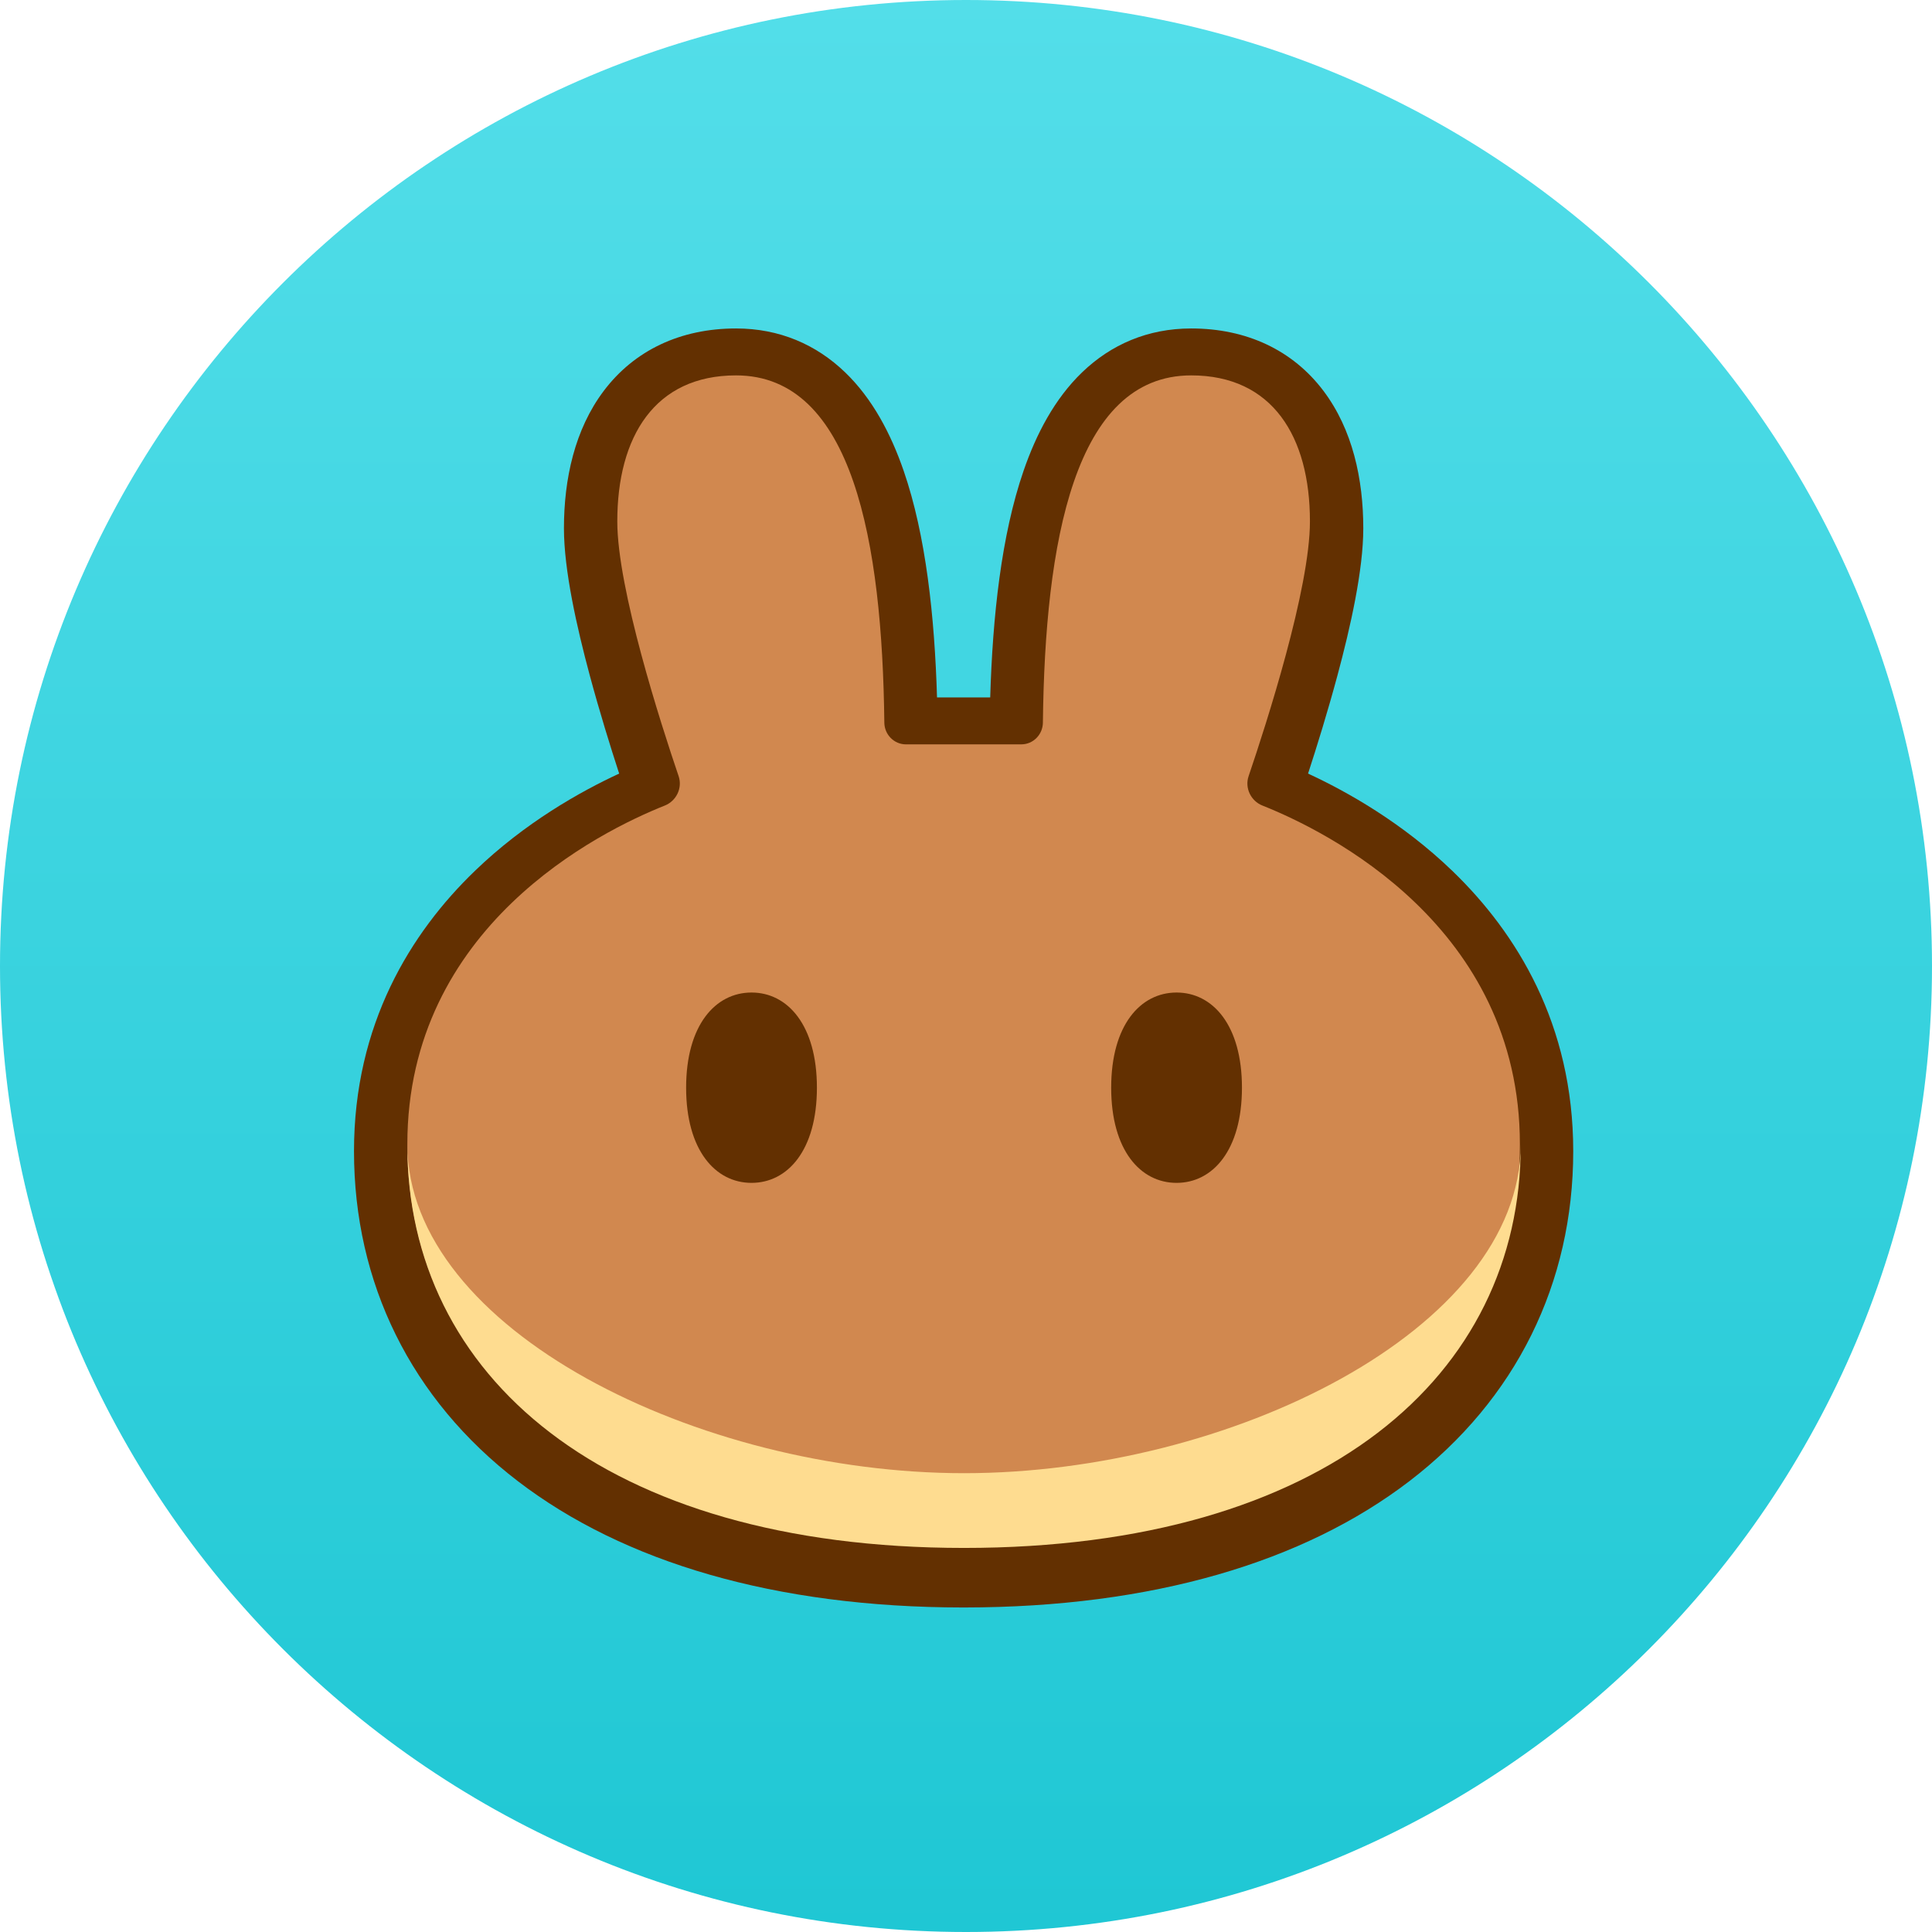
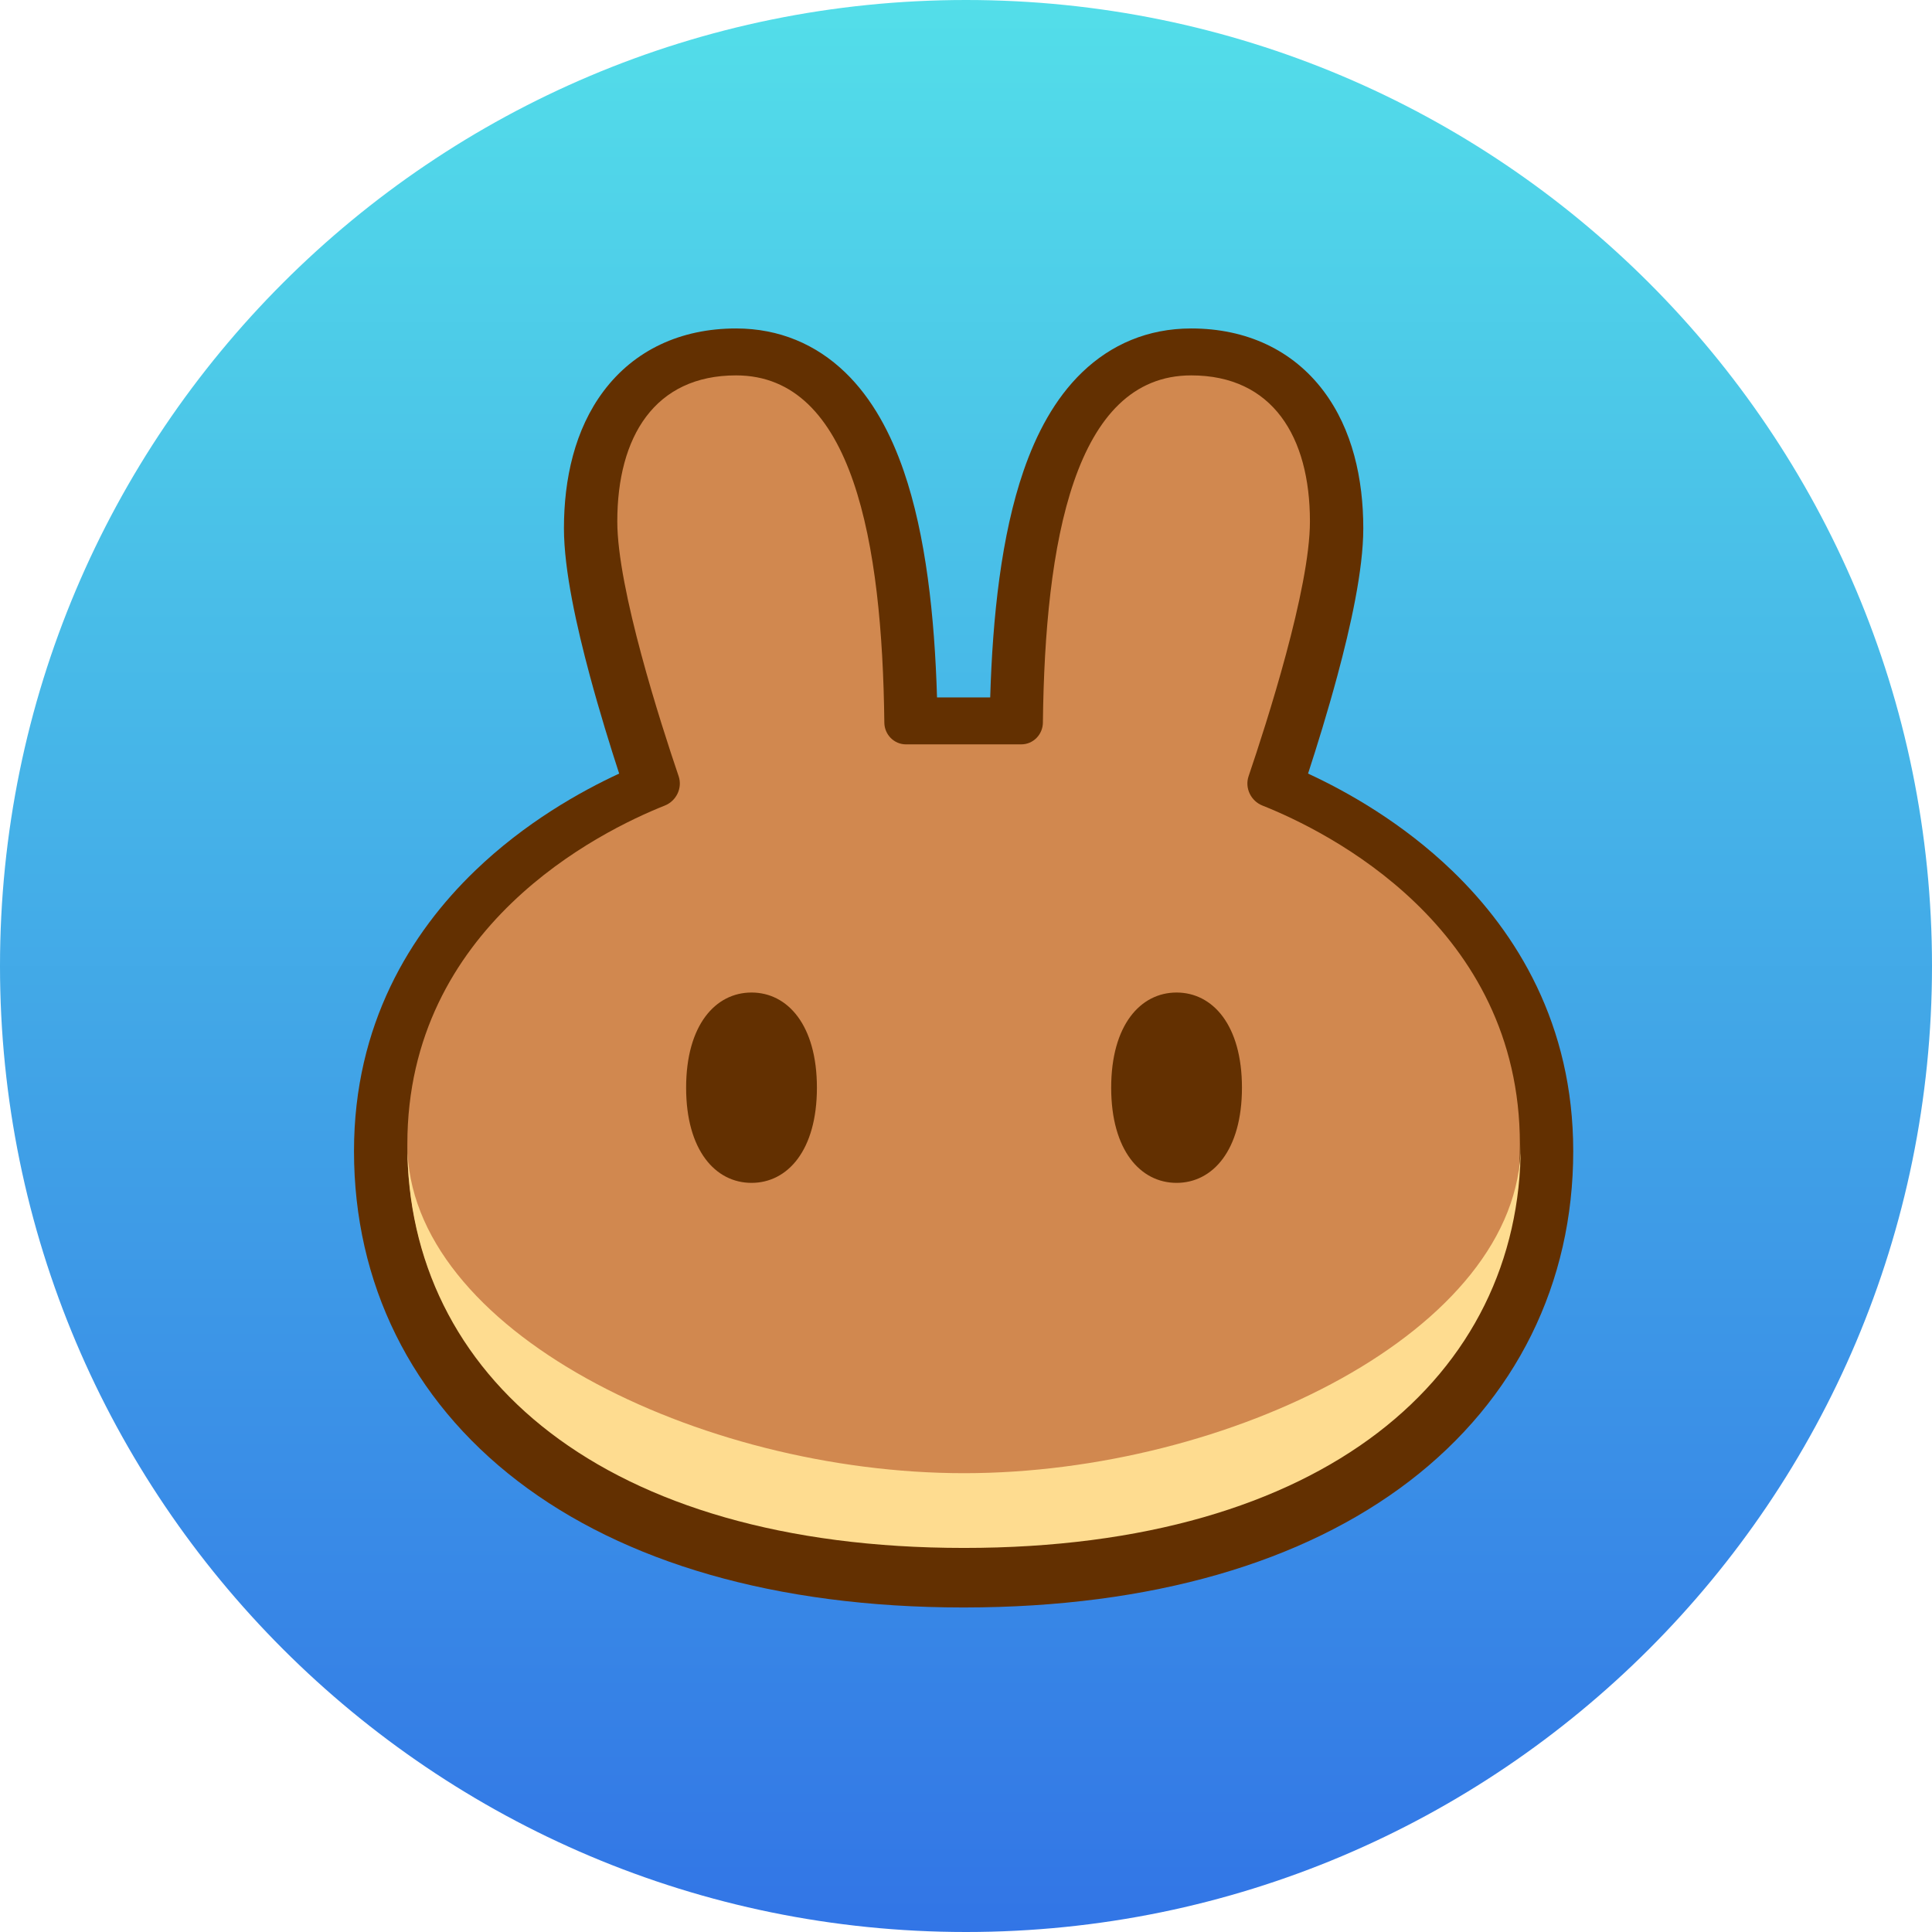
<svg xmlns="http://www.w3.org/2000/svg" width="96" height="96" viewBox="0 0 96 96" fill="none">
  <circle cx="48" cy="48" r="48" fill="url(#cake_logo_gradeint)" />
  <path fill-rule="evenodd" clip-rule="evenodd" d="M47.858 79.875C38.516 79.868 30.991 77.626 25.734 73.6C20.413 69.525 17.59 63.743 17.59 57.2C17.59 50.896 20.407 46.35 23.594 43.277C26.091 40.869 28.847 39.327 30.766 38.439C30.332 37.108 29.791 35.364 29.306 33.563C28.658 31.153 28.022 28.326 28.022 26.254C28.022 23.802 28.557 21.339 29.999 19.425C31.522 17.404 33.815 16.321 36.573 16.321C38.729 16.321 40.559 17.12 41.992 18.5C43.362 19.818 44.273 21.57 44.903 23.395C46.009 26.603 46.44 30.633 46.56 34.655H49.203C49.323 30.633 49.754 26.603 50.86 23.395C51.489 21.57 52.401 19.818 53.771 18.5C55.204 17.12 57.034 16.321 59.19 16.321C61.948 16.321 64.241 17.404 65.764 19.425C67.206 21.339 67.741 23.802 67.741 26.254C67.741 28.326 67.105 31.153 66.457 33.563C65.972 35.364 65.431 37.108 64.997 38.439C66.916 39.327 69.672 40.869 72.169 43.277C75.356 46.35 78.173 50.896 78.173 57.2C78.173 63.743 75.35 69.525 70.029 73.6C64.772 77.626 57.247 79.868 47.905 79.875H47.858Z" fill="#633001" />
  <path d="M36.573 18.653C32.533 18.653 30.673 21.698 30.673 25.909C30.673 29.256 32.834 35.959 33.721 38.569C33.92 39.156 33.606 39.799 33.035 40.027C29.797 41.316 20.241 46.039 20.241 56.855C20.241 68.248 29.952 76.838 47.86 76.852C47.867 76.852 47.874 76.852 47.881 76.852C47.889 76.852 47.896 76.852 47.903 76.852C65.811 76.838 75.522 68.248 75.522 56.855C75.522 46.039 65.966 41.316 62.728 40.027C62.156 39.799 61.843 39.156 62.042 38.569C62.929 35.959 65.09 29.256 65.09 25.909C65.09 21.698 63.23 18.653 59.19 18.653C53.374 18.653 51.924 26.975 51.821 35.907C51.814 36.503 51.337 36.987 50.746 36.987H45.016C44.426 36.987 43.949 36.503 43.942 35.907C43.839 26.975 42.389 18.653 36.573 18.653Z" fill="#D1884F" />
  <path d="M47.903 73.202C34.745 73.202 20.264 66.087 20.241 56.876C20.241 56.891 20.241 56.905 20.241 56.919C20.241 68.322 29.968 76.916 47.903 76.916C65.838 76.916 75.564 68.322 75.564 56.919C75.564 56.905 75.564 56.891 75.564 56.876C75.542 66.087 61.061 73.202 47.903 73.202Z" fill="#FEDC90" />
  <path d="M40.592 54.047C40.592 57.157 39.137 58.776 37.343 58.776C35.548 58.776 34.093 57.157 34.093 54.047C34.093 50.938 35.548 49.318 37.343 49.318C39.137 49.318 40.592 50.938 40.592 54.047Z" fill="#633001" />
  <path d="M61.712 54.047C61.712 57.157 60.258 58.776 58.463 58.776C56.668 58.776 55.214 57.157 55.214 54.047C55.214 50.938 56.668 49.318 58.463 49.318C60.258 49.318 61.712 50.938 61.712 54.047Z" fill="#633001" />
  <defs>
    <linearGradient id="cake_logo_gradeint" x1="48" y1="0" x2="48" y2="96" gradientUnits="userSpaceOnUse">
      <stop stop-color="#53DEE9" />
-       <stop offset="1" stop-color="#1FC7D4" />
+       <stop offset="1" stop-color="#3275E6" />
    </linearGradient>
  </defs>
</svg>
